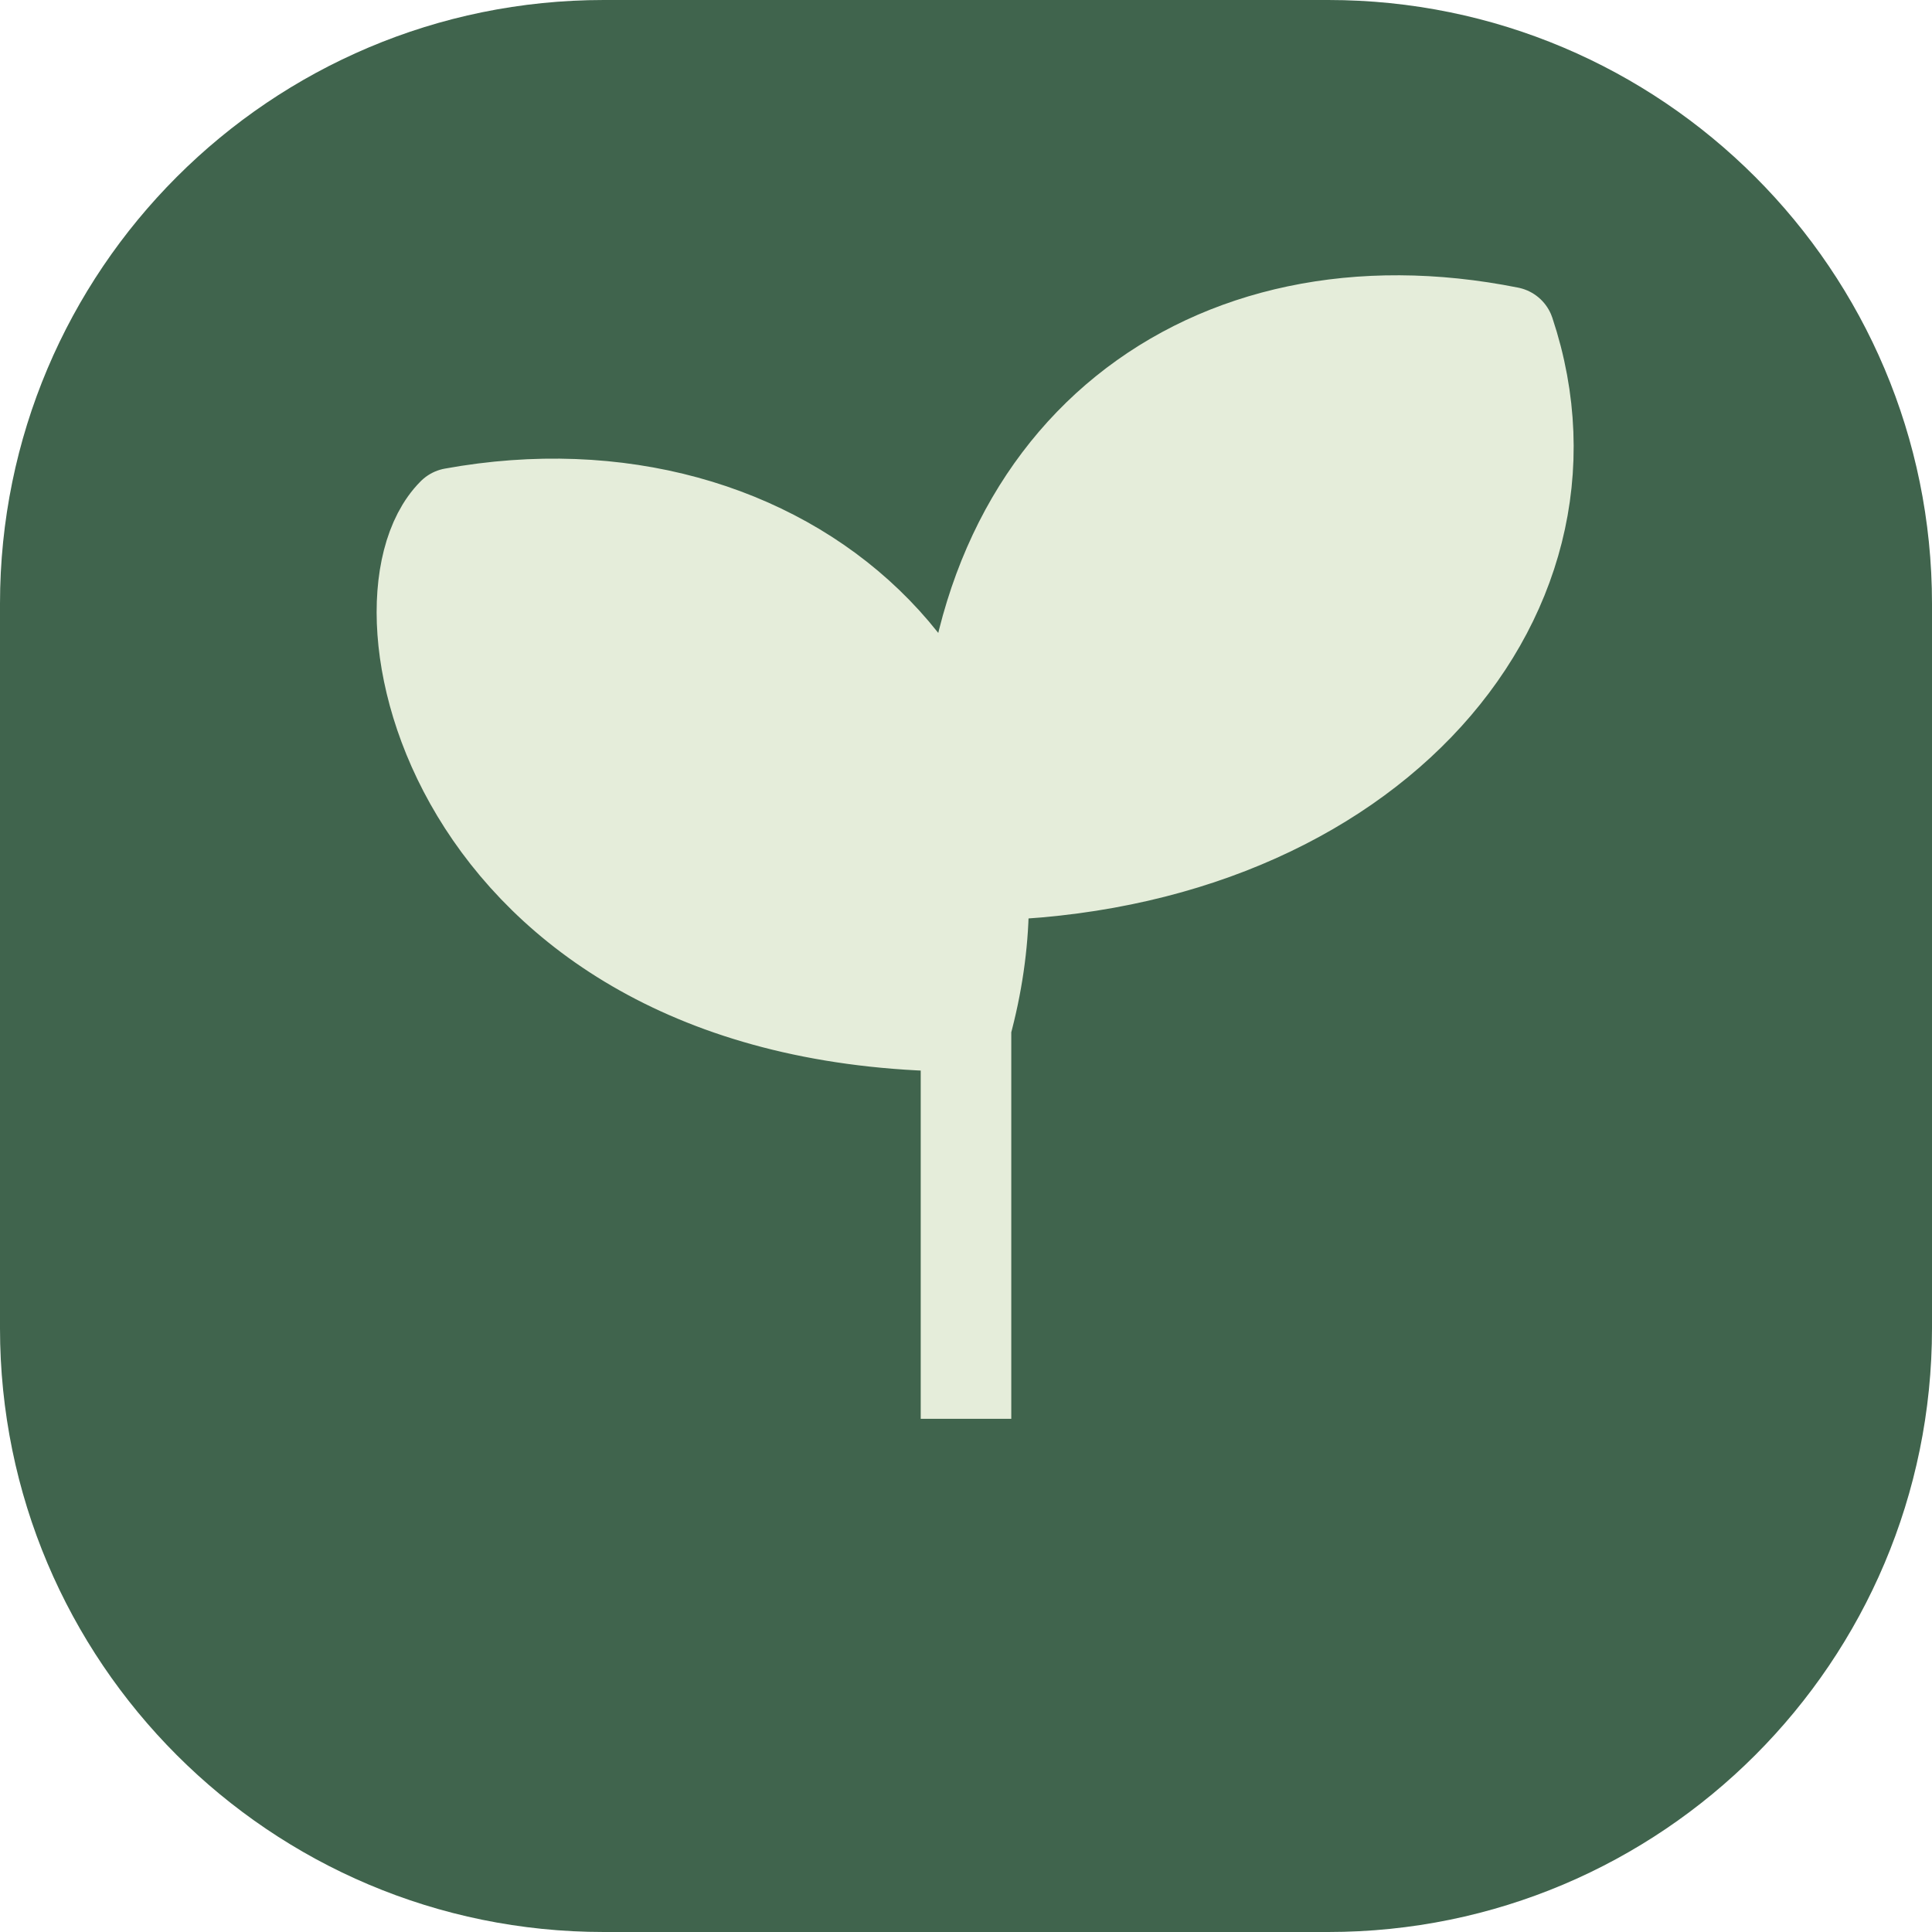
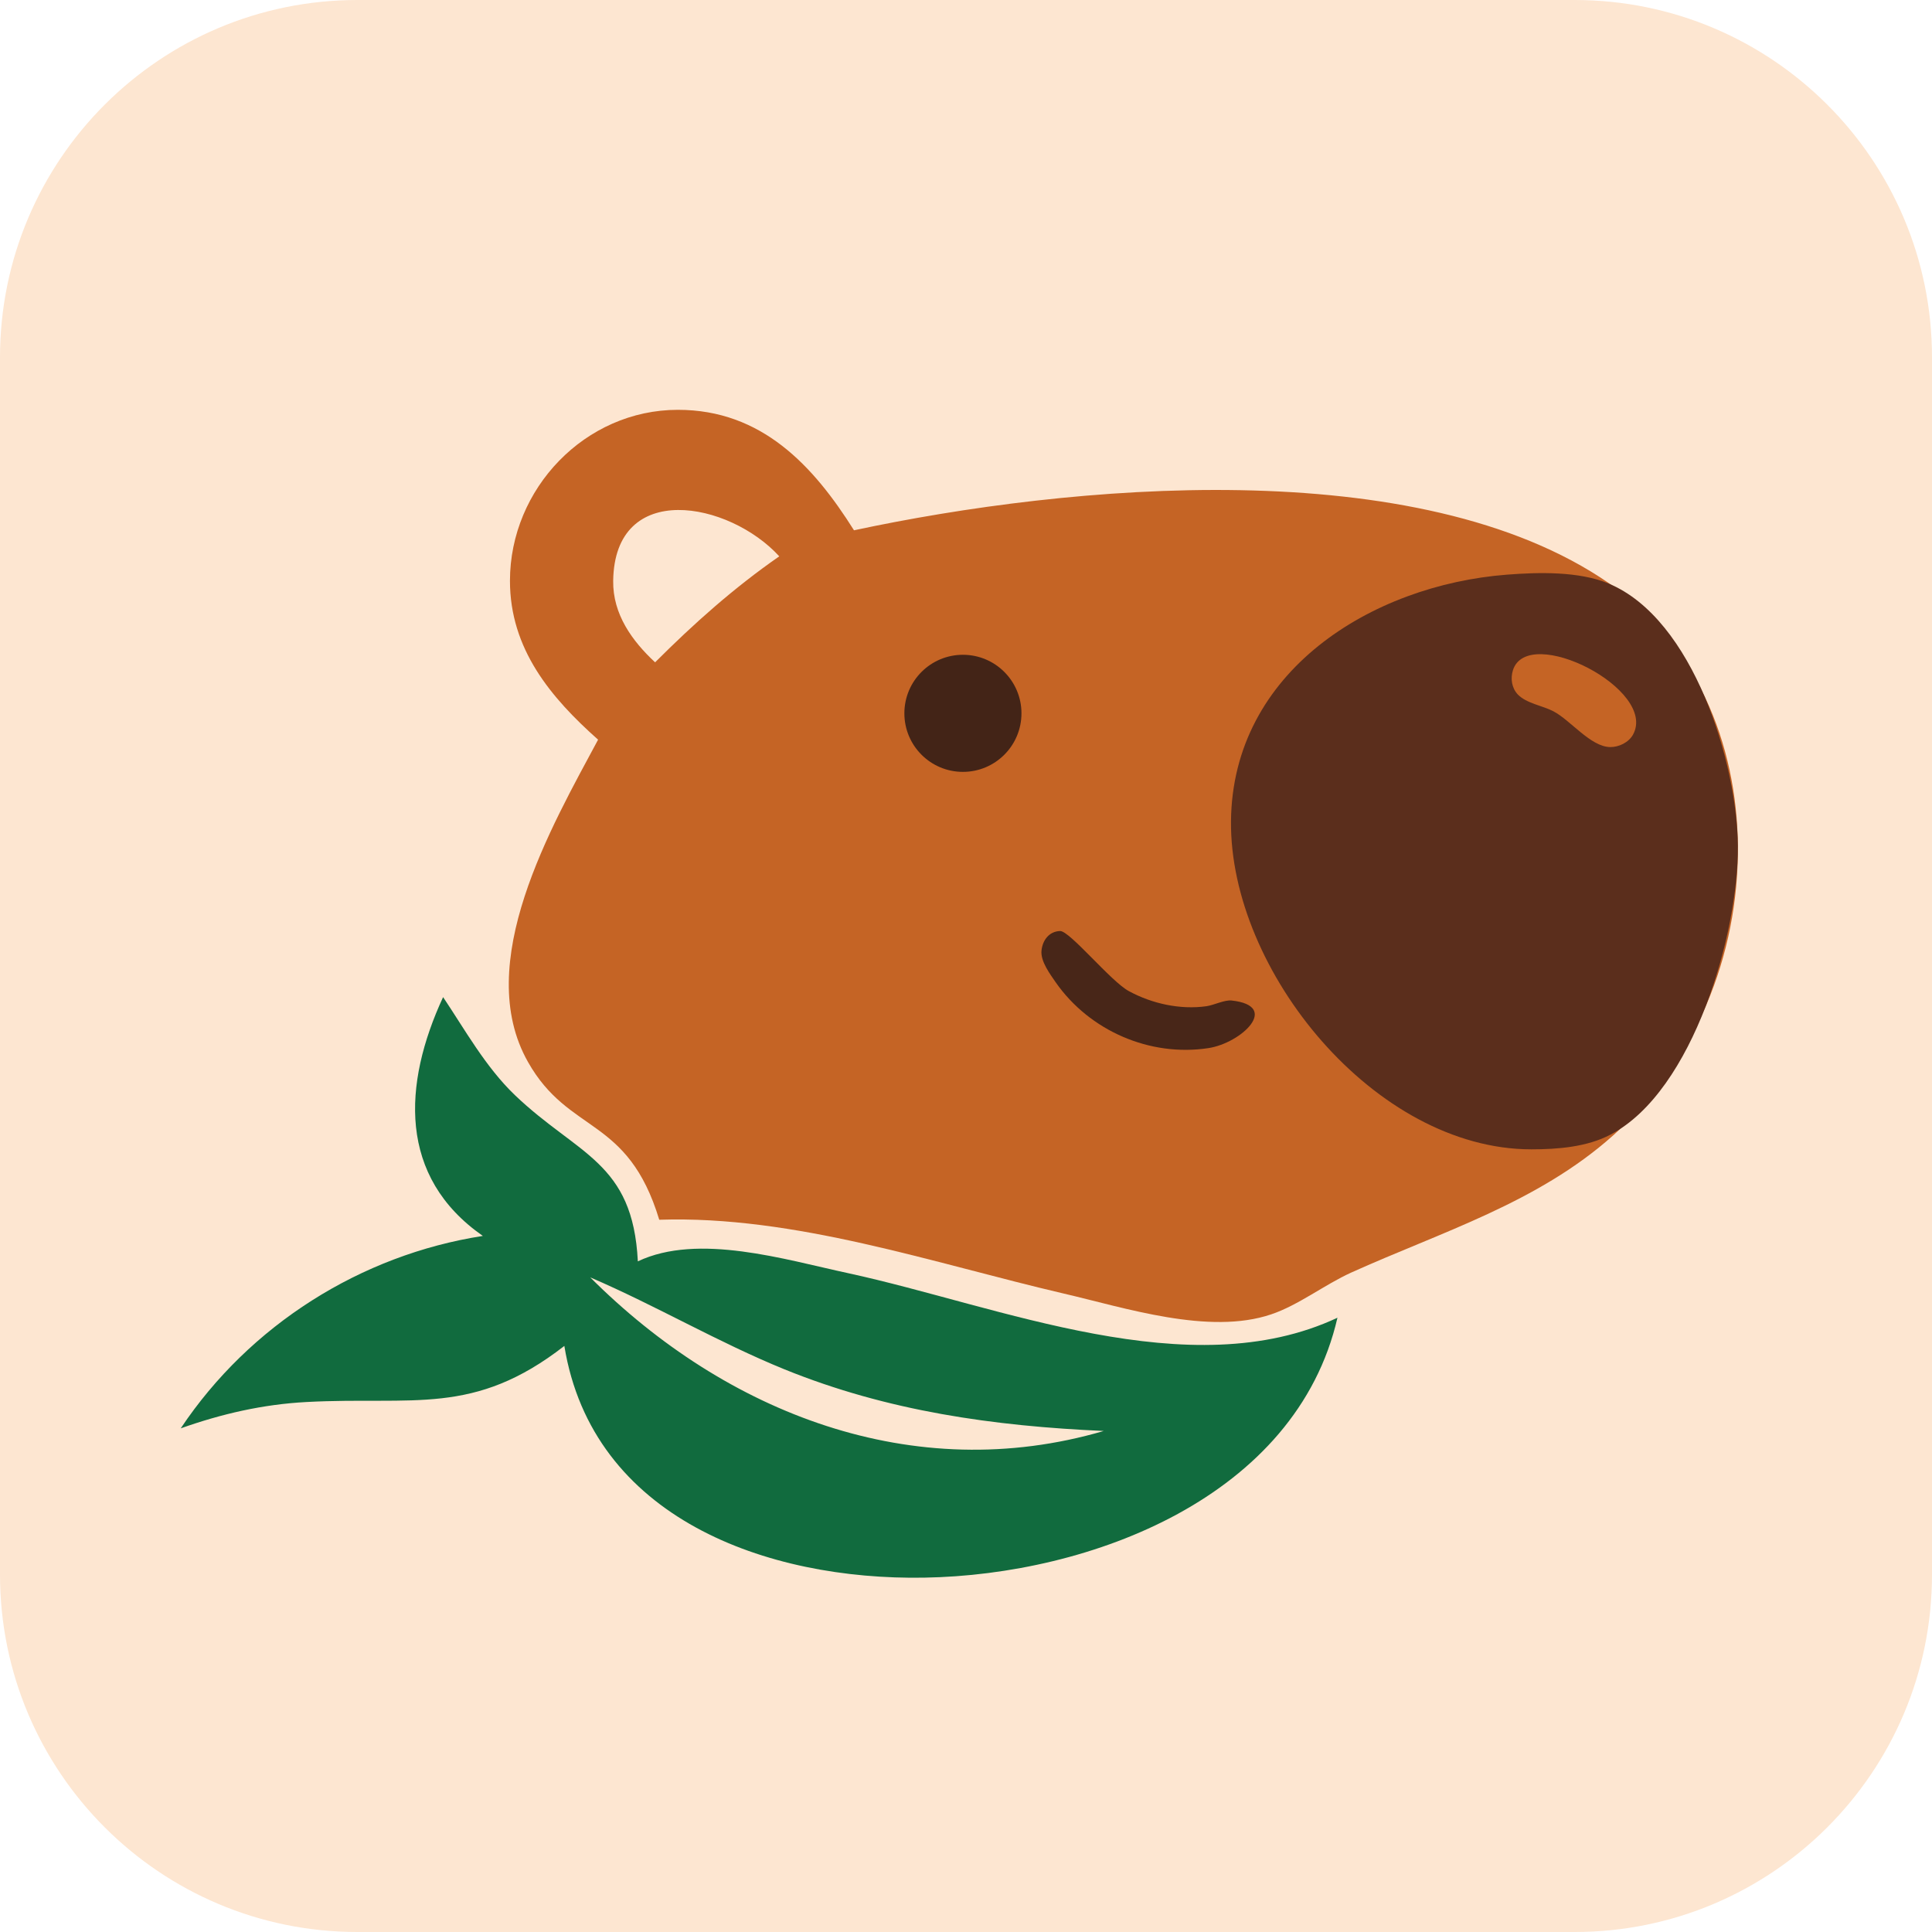
- <svg xmlns="http://www.w3.org/2000/svg" viewBox="0 0 64 64">
-   <rect width="64" height="64" rx="20" fill="#40644d" />
-   <path d="M32 47V30M32 34C15 34 12 20 15 17c11-2 20 6 17 17Zm0-8c0-11 8-17 18-15 3 9-5 18-18 18" fill="#e5edda" stroke="#e5edda" stroke-width="3" stroke-linejoin="round" />
+ <svg xmlns="http://www.w3.org/2000/svg" viewBox="0 0 1254 1254">
+   <rect width="1254" height="1254" rx="232" fill="#fde6d1" />
+   <path fill="#c56425" fill-rule="evenodd" d="M440.0 266.0C494.4 266.0 527.9 302.2 554.3 344.2C693.5 314.4 920.6 293.1 1044.4 378.6C1100.4 417.2 1127.4 482.1 1128.0 549.0C1128.6 620.4 1100.1 689.5 1047.0 737.0C998.1 780.7 935.5 799.6 877.0 826.0C859.8 833.8 842.7 847.2 825.1 853.1C784.7 866.8 730.1 848.8 690.4 839.6C605.5 819.8 515.7 788.8 427.9 791.7C407.4 724.1 369.4 736.6 342.7 689.3C306.4 625.2 358.0 536.5 388.2 480.1C357.4 452.7 331.0 421.2 331.0 377.0C331.0 317.2 379.8 266.0 440.0 266.0ZM505.8 361.1C473.2 325.4 398.9 311.3 398.0 377.0C397.7 398.8 410.4 416.1 425.2 429.9C450.4 404.7 476.3 381.6 505.8 361.1Z" />
+   <path fill="#116b3e" fill-rule="evenodd" d="M287.6 647.2C301.7 668.2 315.1 692.5 334.2 710.8C375.1 749.9 410.8 754.0 414.0 818.7C453.2 800.1 509.6 817.6 550.6 826.4C648.9 847.7 772.1 900.3 868.1 855.3C841.3 971.7 707.9 1022.2 600.0 1024.0C497.7 1025.8 384.5 985.4 366.3 873.6C307.4 919.4 268.5 906.3 199.0 910.0C170.6 911.5 143.8 917.7 117.3 927.1C162.0 860.1 234.2 814.5 313.4 802.2C258.3 763.8 261.4 703.8 287.6 647.2ZM716.4 928.8C644.9 925.6 576.2 916.0 509.2 888.8C466.2 871.3 425.7 847.4 383.1 829.1C471.1 917.1 592.7 965.0 716.4 928.8Z" />
+   <path fill="#5b2e1c" fill-rule="evenodd" d="M1044.2 378.8C1099.3 401.8 1127.5 495.5 1128.0 549.0C1128.5 605.1 1099.4 708.1 1045.4 736.4C1030.2 744.5 1010.9 746.0 994.0 746.0C892.5 746.0 798.1 630.1 799.0 533.0C799.9 435.8 890.2 379.8 978.0 373.0C998.5 371.4 1024.8 370.7 1044.2 378.8ZM1045.1 484.9C1050.7 485.0 1057.1 481.9 1059.9 476.9C1076.2 447.4 991.7 404.7 982.0 435.0C980.3 440.4 981.2 446.6 985.2 450.8C990.8 456.6 1001.3 458.0 1008.3 461.7C1019.4 467.5 1032.4 484.7 1045.1 484.9Z" />
+   <circle cx="625" cy="463" r="38" fill="#432417" />
+   <path fill="#482618" d="M688.1 604.3C694.4 604.2 721.1 637.1 732.7 643.3C747.8 651.5 766.1 655.5 783.1 653.1C787.9 652.4 794.8 648.9 799.4 649.4C831.4 652.9 805.6 677.1 784.3 680.3C746.3 686.1 707.2 669.0 685.3 637.7C681.6 632.3 675.3 624.0 676.0 617.0C676.7 610.3 680.9 604.5 688.1 604.3Z" />
</svg>
